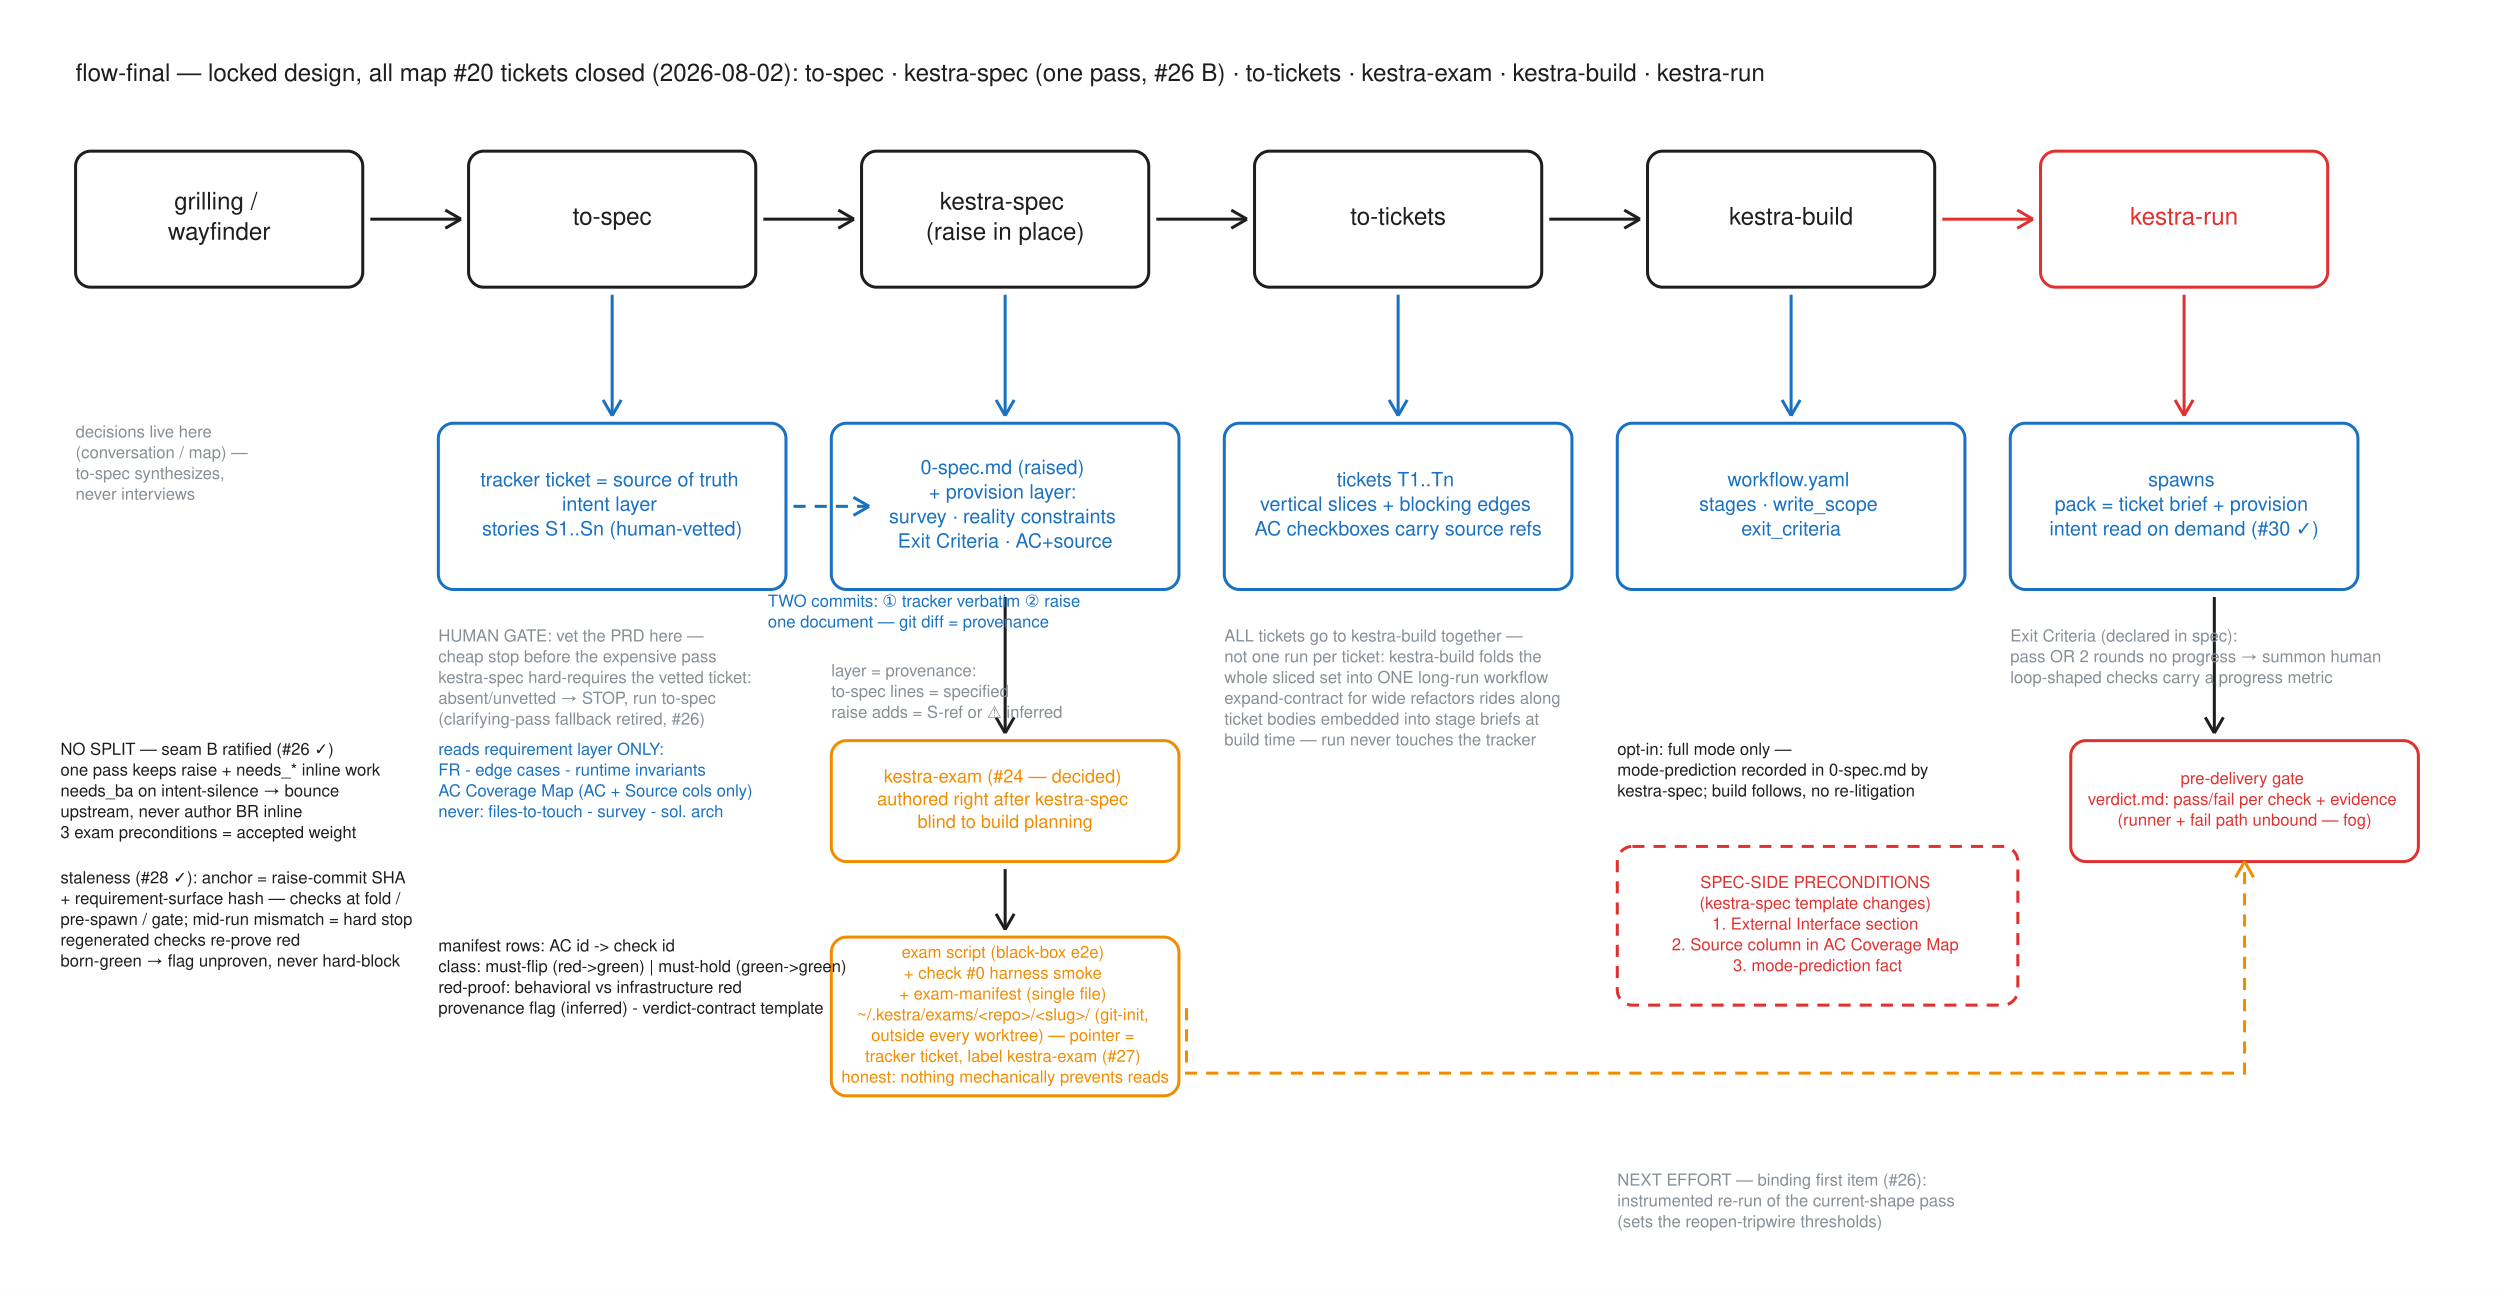
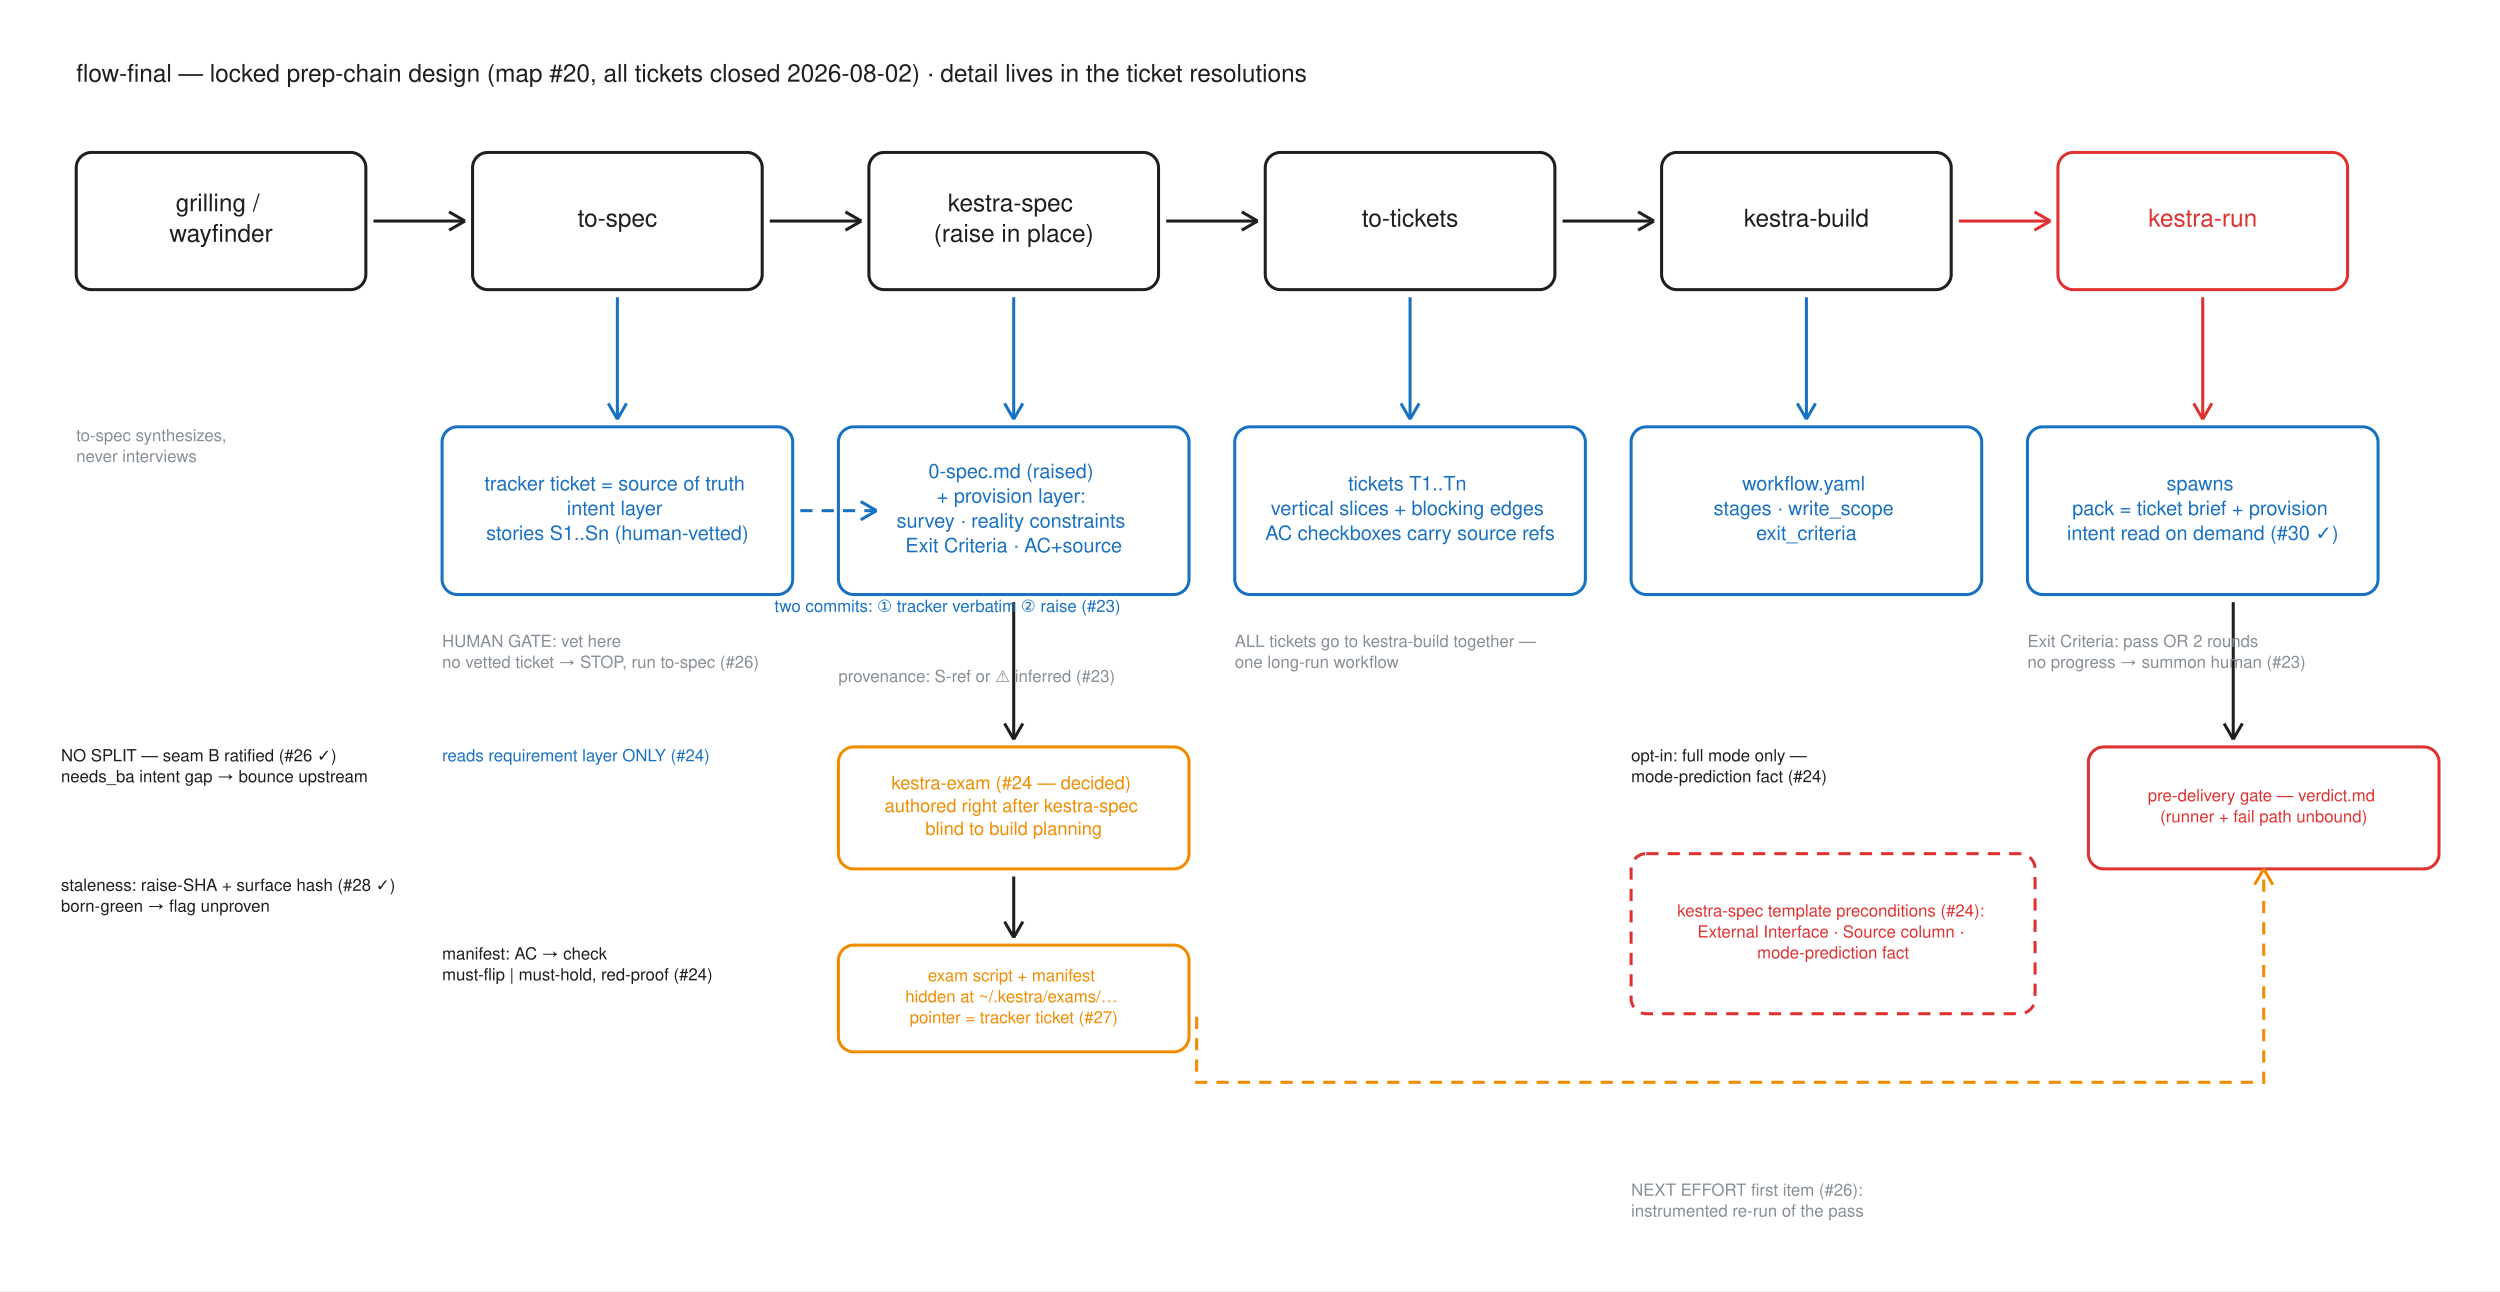
- <svg xmlns="http://www.w3.org/2000/svg" width="1654" height="856" viewBox="50 -20 1654 856">
-   <rect x="50" y="-20" width="1654" height="856" fill="#ffffff" />
+ <svg xmlns="http://www.w3.org/2000/svg" width="1640" height="847" viewBox="50 -20 1640 847">
+   <rect x="50" y="-20" width="1640" height="847" fill="#ffffff" />
  <rect x="100" y="80" width="190" height="90" rx="10" fill="none" stroke="#1e1e1e" stroke-width="2" />
  <rect x="360" y="80" width="190" height="90" rx="10" fill="none" stroke="#1e1e1e" stroke-width="2" />
  <rect x="620" y="80" width="190" height="90" rx="10" fill="none" stroke="#1e1e1e" stroke-width="2" />
  <rect x="1140" y="80" width="190" height="90" rx="10" fill="none" stroke="#1e1e1e" stroke-width="2" />
  <rect x="1400" y="80" width="190" height="90" rx="10" fill="none" stroke="#e03131" stroke-width="2" />
  <rect x="340" y="260" width="230" height="110" rx="10" fill="none" stroke="#1971c2" stroke-width="2" />
  <rect x="600" y="260" width="230" height="110" rx="10" fill="none" stroke="#1971c2" stroke-width="2" />
  <rect x="1120" y="260" width="230" height="110" rx="10" fill="none" stroke="#1971c2" stroke-width="2" />
  <rect x="1380" y="260" width="230" height="110" rx="10" fill="none" stroke="#1971c2" stroke-width="2" />
  <rect x="600" y="470" width="230" height="80" rx="10" fill="none" stroke="#f08c00" stroke-width="2" />
-   <rect x="600" y="600" width="230" height="105" rx="10" fill="none" stroke="#f08c00" stroke-width="2" />
+   <rect x="600" y="600" width="230" height="70" rx="10" fill="none" stroke="#f08c00" stroke-width="2" />
  <rect x="1120" y="540" width="265" height="105" rx="10" fill="none" stroke="#e03131" stroke-width="2" stroke-dasharray="8,6" />
  <rect x="1420" y="470" width="230" height="80" rx="10" fill="none" stroke="#e03131" stroke-width="2" />
  <rect x="880" y="80" width="190" height="90" rx="10" fill="none" stroke="#1e1e1e" stroke-width="2" />
  <rect x="860" y="260" width="230" height="110" rx="10" fill="none" stroke="#1971c2" stroke-width="2" />
  <polyline points="295,125 355,125" fill="none" stroke="#1e1e1e" stroke-width="2" />
  <line x1="355" y1="125" x2="344.6" y2="119.0" stroke="#1e1e1e" stroke-width="2" />
  <line x1="355" y1="125" x2="344.6" y2="131.0" stroke="#1e1e1e" stroke-width="2" />
  <polyline points="555,125 615,125" fill="none" stroke="#1e1e1e" stroke-width="2" />
  <line x1="615" y1="125" x2="604.6" y2="119.0" stroke="#1e1e1e" stroke-width="2" />
  <line x1="615" y1="125" x2="604.6" y2="131.0" stroke="#1e1e1e" stroke-width="2" />
  <polyline points="815,125 875,125" fill="none" stroke="#1e1e1e" stroke-width="2" />
  <line x1="875" y1="125" x2="864.6" y2="119.0" stroke="#1e1e1e" stroke-width="2" />
  <line x1="875" y1="125" x2="864.6" y2="131.0" stroke="#1e1e1e" stroke-width="2" />
  <polyline points="1335,125 1395,125" fill="none" stroke="#e03131" stroke-width="2" />
  <line x1="1395" y1="125" x2="1384.6" y2="119.0" stroke="#e03131" stroke-width="2" />
  <line x1="1395" y1="125" x2="1384.6" y2="131.0" stroke="#e03131" stroke-width="2" />
  <polyline points="455,175 455,255" fill="none" stroke="#1971c2" stroke-width="2" />
  <line x1="455" y1="255" x2="461.0" y2="244.6" stroke="#1971c2" stroke-width="2" />
  <line x1="455" y1="255" x2="449.0" y2="244.6" stroke="#1971c2" stroke-width="2" />
  <polyline points="715,175 715,255" fill="none" stroke="#1971c2" stroke-width="2" />
  <line x1="715" y1="255" x2="721.0" y2="244.6" stroke="#1971c2" stroke-width="2" />
  <line x1="715" y1="255" x2="709.0" y2="244.6" stroke="#1971c2" stroke-width="2" />
  <polyline points="1235,175 1235,255" fill="none" stroke="#1971c2" stroke-width="2" />
  <line x1="1235" y1="255" x2="1241.0" y2="244.6" stroke="#1971c2" stroke-width="2" />
  <line x1="1235" y1="255" x2="1229.0" y2="244.6" stroke="#1971c2" stroke-width="2" />
  <polyline points="1495,175 1495,255" fill="none" stroke="#e03131" stroke-width="2" />
  <line x1="1495" y1="255" x2="1501.0" y2="244.6" stroke="#e03131" stroke-width="2" />
  <line x1="1495" y1="255" x2="1489.0" y2="244.6" stroke="#e03131" stroke-width="2" />
  <polyline points="575,315 625,315" fill="none" stroke="#1971c2" stroke-width="2" stroke-dasharray="8,6" />
  <line x1="625" y1="315" x2="614.6" y2="309.0" stroke="#1971c2" stroke-width="2" />
  <line x1="625" y1="315" x2="614.6" y2="321.0" stroke="#1971c2" stroke-width="2" />
  <polyline points="715,375 715,465" fill="none" stroke="#1e1e1e" stroke-width="2" />
  <line x1="715" y1="465" x2="721.0" y2="454.6" stroke="#1e1e1e" stroke-width="2" />
  <line x1="715" y1="465" x2="709.0" y2="454.6" stroke="#1e1e1e" stroke-width="2" />
  <polyline points="715,555 715,595" fill="none" stroke="#1e1e1e" stroke-width="2" />
  <line x1="715" y1="595" x2="721.0" y2="584.6" stroke="#1e1e1e" stroke-width="2" />
  <line x1="715" y1="595" x2="709.0" y2="584.6" stroke="#1e1e1e" stroke-width="2" />
  <polyline points="1515,375 1515,465" fill="none" stroke="#1e1e1e" stroke-width="2" />
  <line x1="1515" y1="465" x2="1521.0" y2="454.6" stroke="#1e1e1e" stroke-width="2" />
  <line x1="1515" y1="465" x2="1509.0" y2="454.6" stroke="#1e1e1e" stroke-width="2" />
  <polyline points="835,647 835,690 1535,690 1535,550" fill="none" stroke="#f08c00" stroke-width="2" stroke-dasharray="8,6" />
  <line x1="1535" y1="550" x2="1529.0" y2="560.4" stroke="#f08c00" stroke-width="2" />
  <line x1="1535" y1="550" x2="1541.0" y2="560.4" stroke="#f08c00" stroke-width="2" />
  <polyline points="1075,125 1135,125" fill="none" stroke="#1e1e1e" stroke-width="2" />
  <line x1="1135" y1="125" x2="1124.6" y2="119.0" stroke="#1e1e1e" stroke-width="2" />
  <line x1="1135" y1="125" x2="1124.6" y2="131.0" stroke="#1e1e1e" stroke-width="2" />
  <polyline points="975,175 975,255" fill="none" stroke="#1971c2" stroke-width="2" />
  <line x1="975" y1="255" x2="981.0" y2="244.6" stroke="#1971c2" stroke-width="2" />
  <line x1="975" y1="255" x2="969.0" y2="244.6" stroke="#1971c2" stroke-width="2" />
  <text font-family="Helvetica, Arial, sans-serif" font-size="16" fill="#1e1e1e" text-anchor="start">
-     <tspan x="100" y="33.6">flow-final — locked design, all map #20 tickets closed (2026-08-02): to-spec · kestra-spec (one pass, #26 B) · to-tickets · kestra-exam · kestra-build · kestra-run</tspan>
+     <tspan x="100" y="33.6">flow-final — locked prep-chain design (map #20, all tickets closed 2026-08-02) · detail lives in the ticket resolutions</tspan>
  </text>
  <text font-family="Helvetica, Arial, sans-serif" font-size="16" fill="#1e1e1e" text-anchor="middle">
    <tspan x="195" y="118.6">grilling /</tspan>
    <tspan x="195" y="138.6">wayfinder</tspan>
  </text>
  <text font-family="Helvetica, Arial, sans-serif" font-size="16" fill="#1e1e1e" text-anchor="middle">
    <tspan x="455" y="128.6">to-spec</tspan>
  </text>
  <text font-family="Helvetica, Arial, sans-serif" font-size="16" fill="#1e1e1e" text-anchor="middle">
    <tspan x="715" y="118.6">kestra-spec</tspan>
    <tspan x="715" y="138.6">(raise in place)</tspan>
  </text>
  <text font-family="Helvetica, Arial, sans-serif" font-size="16" fill="#1e1e1e" text-anchor="middle">
    <tspan x="1235" y="128.6">kestra-build</tspan>
  </text>
  <text font-family="Helvetica, Arial, sans-serif" font-size="16" fill="#e03131" text-anchor="middle">
    <tspan x="1495" y="128.6">kestra-run</tspan>
  </text>
  <text font-family="Helvetica, Arial, sans-serif" font-size="13" fill="#1971c2" text-anchor="middle">
    <tspan x="455" y="301.7">tracker ticket = source of truth</tspan>
    <tspan x="455" y="317.9">intent layer</tspan>
    <tspan x="455" y="334.2">stories S1..Sn (human-vetted)</tspan>
  </text>
  <text font-family="Helvetica, Arial, sans-serif" font-size="13" fill="#1971c2" text-anchor="middle">
    <tspan x="715" y="293.6">0-spec.md (raised)</tspan>
    <tspan x="715" y="309.8">+ provision layer:</tspan>
    <tspan x="715" y="326.1">survey · reality constraints</tspan>
    <tspan x="715" y="342.3">Exit Criteria · AC+source</tspan>
  </text>
  <text font-family="Helvetica, Arial, sans-serif" font-size="13" fill="#1971c2" text-anchor="middle">
    <tspan x="1235" y="301.7">workflow.yaml</tspan>
    <tspan x="1235" y="317.9">stages · write_scope</tspan>
    <tspan x="1235" y="334.2">exit_criteria</tspan>
  </text>
  <text font-family="Helvetica, Arial, sans-serif" font-size="13" fill="#1971c2" text-anchor="middle">
    <tspan x="1495" y="301.7">spawns</tspan>
    <tspan x="1495" y="317.9">pack = ticket brief + provision</tspan>
    <tspan x="1495" y="334.2">intent read on demand (#30 ✓)</tspan>
  </text>
  <text font-family="Helvetica, Arial, sans-serif" font-size="11" fill="#1971c2" text-anchor="start">
-     <tspan x="558" y="381.4">TWO commits: ① tracker verbatim ② raise</tspan>
-     <tspan x="558" y="395.1">one document — git diff = provenance</tspan>
+     <tspan x="558" y="381.4">two commits: ① tracker verbatim ② raise (#23)</tspan>
  </text>
  <text font-family="Helvetica, Arial, sans-serif" font-size="11" fill="#868e96" text-anchor="start">
-     <tspan x="340" y="404.4">HUMAN GATE: vet the PRD here —</tspan>
-     <tspan x="340" y="418.1">cheap stop before the expensive pass</tspan>
-     <tspan x="340" y="431.9">kestra-spec hard-requires the vetted ticket:</tspan>
-     <tspan x="340" y="445.6">absent/unvetted → STOP, run to-spec</tspan>
-     <tspan x="340" y="459.4">(clarifying-pass fallback retired, #26)</tspan>
+     <tspan x="340" y="404.4">HUMAN GATE: vet here</tspan>
+     <tspan x="340" y="418.1">no vetted ticket → STOP, run to-spec (#26)</tspan>
  </text>
  <text font-family="Helvetica, Arial, sans-serif" font-size="11" fill="#868e96" text-anchor="start">
-     <tspan x="600" y="427.4">layer = provenance:</tspan>
-     <tspan x="600" y="441.1">to-spec lines = specified</tspan>
-     <tspan x="600" y="454.9">raise adds = S-ref or ⚠ inferred</tspan>
+     <tspan x="600" y="427.4">provenance: S-ref or ⚠ inferred (#23)</tspan>
  </text>
  <text font-family="Helvetica, Arial, sans-serif" font-size="11" fill="#868e96" text-anchor="start">
-     <tspan x="1380" y="404.4">Exit Criteria (declared in spec):</tspan>
-     <tspan x="1380" y="418.1">pass OR 2 rounds no progress → summon human</tspan>
-     <tspan x="1380" y="431.9">loop-shaped checks carry a progress metric</tspan>
+     <tspan x="1380" y="404.4">Exit Criteria: pass OR 2 rounds</tspan>
+     <tspan x="1380" y="418.1">no progress → summon human (#23)</tspan>
  </text>
  <text font-family="Helvetica, Arial, sans-serif" font-size="11" fill="#868e96" text-anchor="start">
-     <tspan x="100" y="269.4">decisions live here</tspan>
-     <tspan x="100" y="283.1">(conversation / map) —</tspan>
-     <tspan x="100" y="296.9">to-spec synthesizes,</tspan>
-     <tspan x="100" y="310.6">never interviews</tspan>
+     <tspan x="100" y="269.4">to-spec synthesizes,</tspan>
+     <tspan x="100" y="283.1">never interviews</tspan>
  </text>
  <text font-family="Helvetica, Arial, sans-serif" font-size="12" fill="#f08c00" text-anchor="middle">
    <tspan x="715" y="497.7">kestra-exam (#24 — decided)</tspan>
    <tspan x="715" y="512.7">authored right after kestra-spec</tspan>
    <tspan x="715" y="527.7">blind to build planning</tspan>
  </text>
  <text font-family="Helvetica, Arial, sans-serif" font-size="11" fill="#1971c2" text-anchor="start">
-     <tspan x="340" y="479.4">reads requirement layer ONLY:</tspan>
-     <tspan x="340" y="493.1">FR - edge cases - runtime invariants</tspan>
-     <tspan x="340" y="506.9">AC Coverage Map (AC + Source cols only)</tspan>
-     <tspan x="340" y="520.6">never: files-to-touch - survey - sol. arch</tspan>
+     <tspan x="340" y="479.4">reads requirement layer ONLY (#24)</tspan>
  </text>
  <text font-family="Helvetica, Arial, sans-serif" font-size="11" fill="#f08c00" text-anchor="middle">
-     <tspan x="715" y="613.7">exam script (black-box e2e)</tspan>
-     <tspan x="715" y="627.5">+ check #0 harness smoke</tspan>
-     <tspan x="715" y="641.2">+ exam-manifest (single file)</tspan>
-     <tspan x="715" y="655.0">~/.kestra/exams/&lt;repo&gt;/&lt;slug&gt;/ (git-init,</tspan>
-     <tspan x="715" y="668.7">outside every worktree) — pointer =</tspan>
-     <tspan x="715" y="682.5">tracker ticket, label kestra-exam (#27)</tspan>
-     <tspan x="715" y="696.2">honest: nothing mechanically prevents reads</tspan>
+     <tspan x="715" y="623.7">exam script + manifest</tspan>
+     <tspan x="715" y="637.5">hidden at ~/.kestra/exams/…</tspan>
+     <tspan x="715" y="651.2">pointer = tracker ticket (#27)</tspan>
  </text>
  <text font-family="Helvetica, Arial, sans-serif" font-size="11" fill="#1e1e1e" text-anchor="start">
-     <tspan x="340" y="609.4">manifest rows: AC id -&gt; check id</tspan>
-     <tspan x="340" y="623.1">class: must-flip (red-&gt;green) | must-hold (green-&gt;green)</tspan>
-     <tspan x="340" y="636.9">red-proof: behavioral vs infrastructure red</tspan>
-     <tspan x="340" y="650.6">provenance flag (inferred) - verdict-contract template</tspan>
+     <tspan x="340" y="609.4">manifest: AC → check</tspan>
+     <tspan x="340" y="623.1">must-flip | must-hold, red-proof (#24)</tspan>
  </text>
  <text font-family="Helvetica, Arial, sans-serif" font-size="11" fill="#1e1e1e" text-anchor="start">
    <tspan x="1120" y="479.4">opt-in: full mode only —</tspan>
-     <tspan x="1120" y="493.1">mode-prediction recorded in 0-spec.md by</tspan>
-     <tspan x="1120" y="506.9">kestra-spec; build follows, no re-litigation</tspan>
+     <tspan x="1120" y="493.1">mode-prediction fact (#24)</tspan>
  </text>
  <text font-family="Helvetica, Arial, sans-serif" font-size="11" fill="#e03131" text-anchor="middle">
-     <tspan x="1252.5" y="567.5">SPEC-SIDE PRECONDITIONS</tspan>
-     <tspan x="1252.5" y="581.2">(kestra-spec template changes)</tspan>
-     <tspan x="1252.5" y="595.0">1. External Interface section</tspan>
-     <tspan x="1252.5" y="608.7">2. Source column in AC Coverage Map</tspan>
-     <tspan x="1252.5" y="622.5">3. mode-prediction fact</tspan>
+     <tspan x="1252.5" y="581.2">kestra-spec template preconditions (#24):</tspan>
+     <tspan x="1252.5" y="595.0">External Interface · Source column ·</tspan>
+     <tspan x="1252.5" y="608.7">mode-prediction fact</tspan>
  </text>
  <text font-family="Helvetica, Arial, sans-serif" font-size="11" fill="#e03131" text-anchor="middle">
-     <tspan x="1535" y="498.7">pre-delivery gate</tspan>
-     <tspan x="1535" y="512.5">verdict.md: pass/fail per check + evidence</tspan>
-     <tspan x="1535" y="526.2">(runner + fail path unbound — fog)</tspan>
+     <tspan x="1535" y="505.6">pre-delivery gate — verdict.md</tspan>
+     <tspan x="1535" y="519.4">(runner + fail path unbound)</tspan>
  </text>
  <text font-family="Helvetica, Arial, sans-serif" font-size="16" fill="#1e1e1e" text-anchor="middle">
    <tspan x="975" y="128.6">to-tickets</tspan>
  </text>
  <text font-family="Helvetica, Arial, sans-serif" font-size="13" fill="#1971c2" text-anchor="middle">
    <tspan x="975" y="301.7">tickets T1..Tn</tspan>
    <tspan x="975" y="317.9">vertical slices + blocking edges</tspan>
    <tspan x="975" y="334.2">AC checkboxes carry source refs</tspan>
  </text>
  <text font-family="Helvetica, Arial, sans-serif" font-size="11" fill="#868e96" text-anchor="start">
    <tspan x="860" y="404.4">ALL tickets go to kestra-build together —</tspan>
-     <tspan x="860" y="418.1">not one run per ticket: kestra-build folds the</tspan>
-     <tspan x="860" y="431.9">whole sliced set into ONE long-run workflow</tspan>
-     <tspan x="860" y="445.6">expand-contract for wide refactors rides along</tspan>
-     <tspan x="860" y="459.4">ticket bodies embedded into stage briefs at</tspan>
-     <tspan x="860" y="473.1">build time — run never touches the tracker</tspan>
+     <tspan x="860" y="418.1">one long-run workflow</tspan>
  </text>
  <text font-family="Helvetica, Arial, sans-serif" font-size="11" fill="#1e1e1e" text-anchor="start">
    <tspan x="90" y="479.4">NO SPLIT — seam B ratified (#26 ✓)</tspan>
-     <tspan x="90" y="493.1">one pass keeps raise + needs_* inline work</tspan>
-     <tspan x="90" y="506.9">needs_ba on intent-silence → bounce</tspan>
-     <tspan x="90" y="520.6">upstream, never author BR inline</tspan>
-     <tspan x="90" y="534.4">3 exam preconditions = accepted weight</tspan>
+     <tspan x="90" y="493.1">needs_ba intent gap → bounce upstream</tspan>
  </text>
  <text font-family="Helvetica, Arial, sans-serif" font-size="11" fill="#1e1e1e" text-anchor="start">
-     <tspan x="90" y="564.4">staleness (#28 ✓): anchor = raise-commit SHA</tspan>
-     <tspan x="90" y="578.1">+ requirement-surface hash — checks at fold /</tspan>
-     <tspan x="90" y="591.9">pre-spawn / gate; mid-run mismatch = hard stop</tspan>
-     <tspan x="90" y="605.6">regenerated checks re-prove red</tspan>
-     <tspan x="90" y="619.4">born-green → flag unproven, never hard-block</tspan>
+     <tspan x="90" y="564.4">staleness: raise-SHA + surface hash (#28 ✓)</tspan>
+     <tspan x="90" y="578.1">born-green → flag unproven</tspan>
  </text>
  <text font-family="Helvetica, Arial, sans-serif" font-size="11" fill="#868e96" text-anchor="start">
-     <tspan x="1120" y="764.4">NEXT EFFORT — binding first item (#26):</tspan>
-     <tspan x="1120" y="778.1">instrumented re-run of the current-shape pass</tspan>
-     <tspan x="1120" y="791.9">(sets the reopen-tripwire thresholds)</tspan>
+     <tspan x="1120" y="764.4">NEXT EFFORT first item (#26):</tspan>
+     <tspan x="1120" y="778.1">instrumented re-run of the pass</tspan>
  </text>
</svg>
